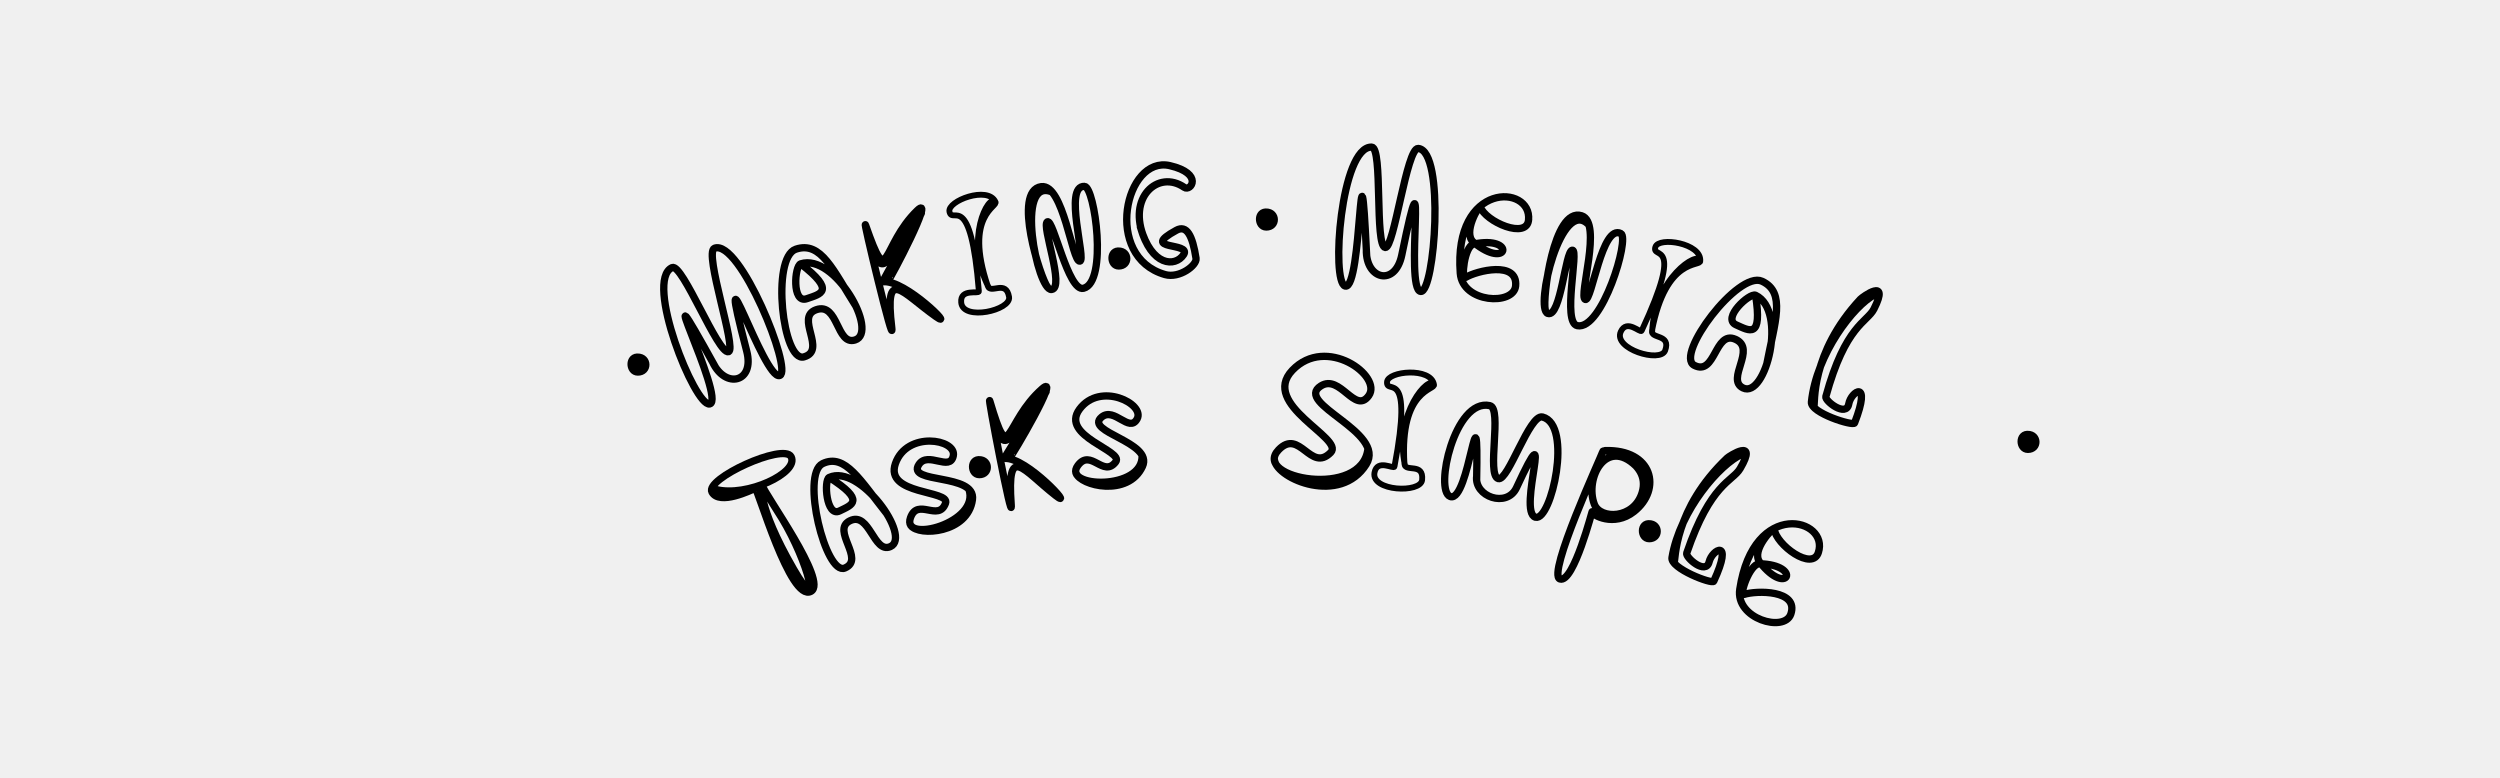
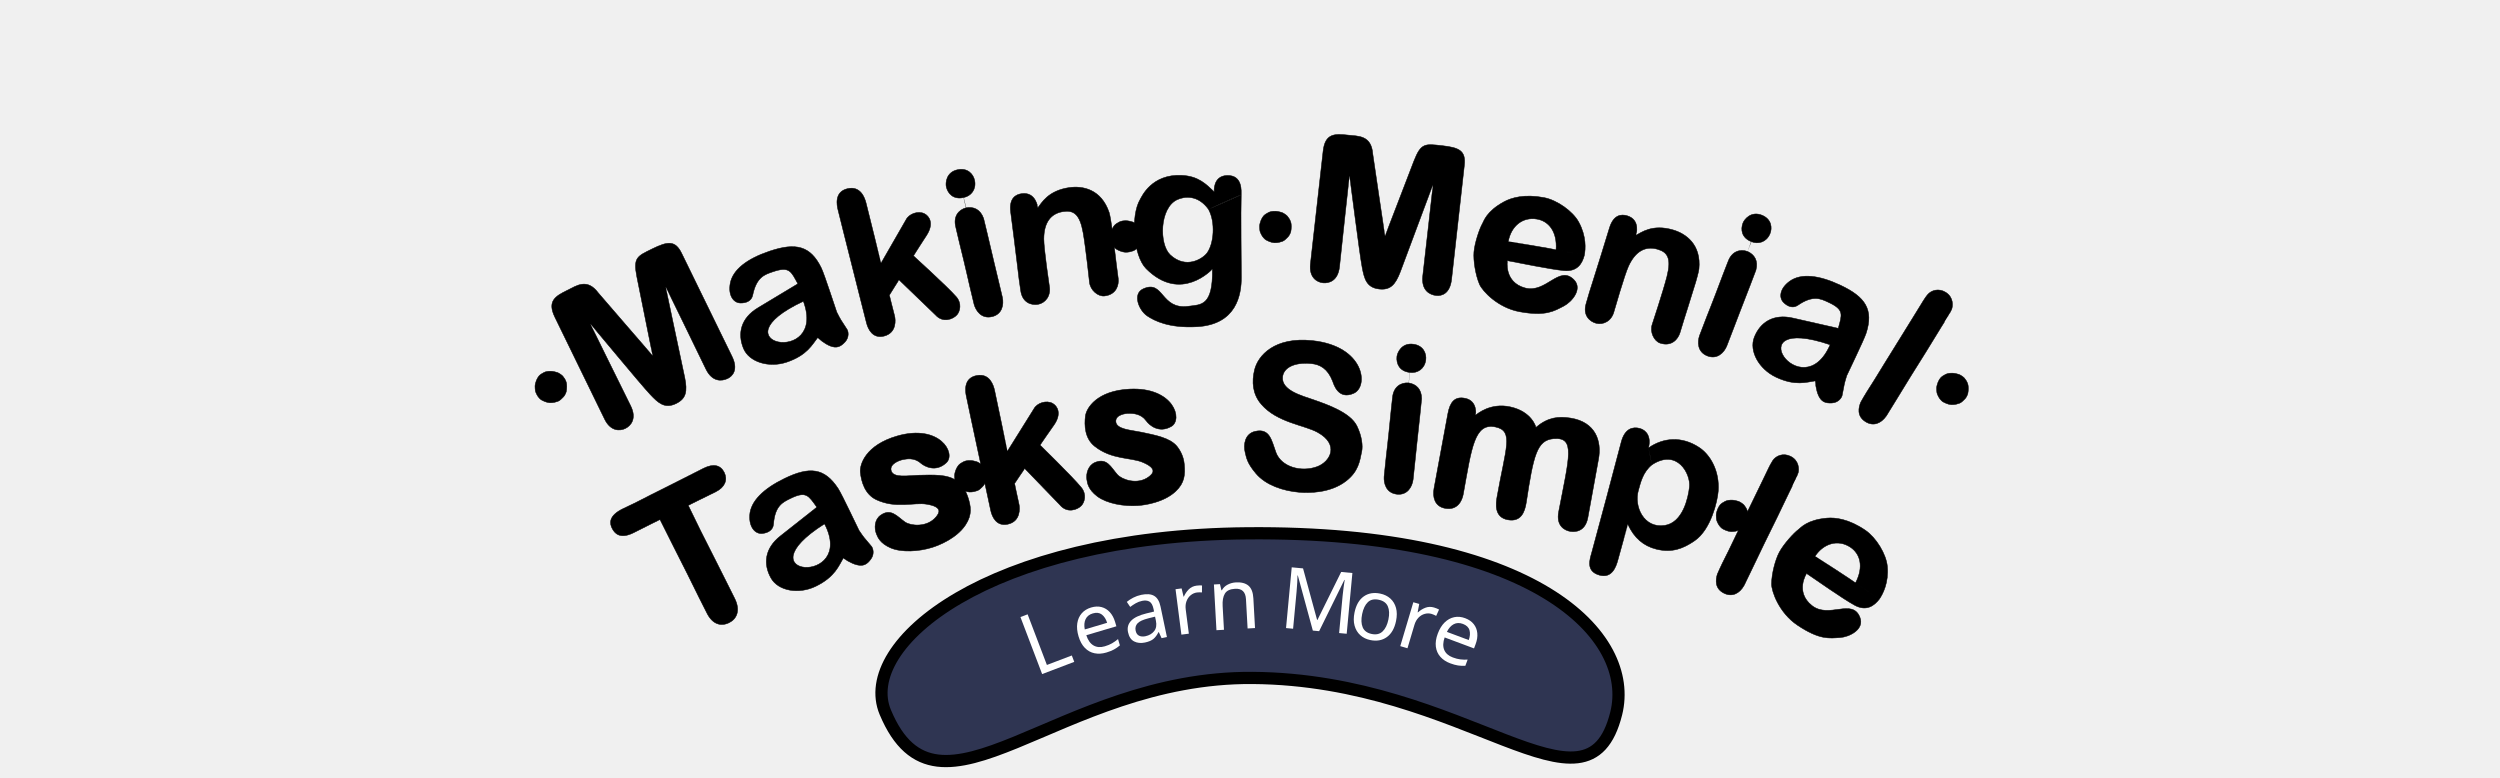
<svg xmlns="http://www.w3.org/2000/svg" width="100%" height="100%" viewBox="0 0 5120 1593" version="1.1" xml:space="preserve" style="fill-rule:evenodd;clip-rule:evenodd;stroke-linecap:round;stroke-linejoin:round;stroke-miterlimit:1.5;">
-   <g id="Automation">
-     <path id="Period" d="M1308.497,731.622C1286.917,728.359 1288.188,761.952 1306.219,761.937C1328.453,761.919 1327.73,731.506 1306.219,731.503C1289.254,731.5 1291.06,757.794 1307.336,757.62C1326.848,757.413 1327.198,735.648 1307.508,735.497C1292.79,735.384 1293.981,753.851 1307.422,753.608C1325.631,753.279 1323.67,739.466 1307.851,739.814C1294.889,740.1 1292.36,751.345 1311.517,747.463" style="fill:none;stroke:#000;stroke-width:15px;" />
-     <path id="M" d="M1465.301,752.079C1315.179,480.895 1489.065,820.155 1453.348,827.317C1423.43,833.317 1318.564,573.773 1376.588,547.977C1397.631,538.622 1470.799,726.728 1492.057,720.262C1509.558,714.939 1441.016,517.023 1463.226,508.429C1515.069,488.369 1624.083,759.225 1596.924,769.043C1564.785,780.662 1459.211,449.392 1529.332,719.399C1545.982,783.511 1485.356,797.155 1459.528,741.679" style="fill:none;stroke:#000;stroke-width:15px;" />
-     <path id="A" d="M1752.94,627.133C1706.436,553.799 1681.738,492.999 1629.83,510.355C1579.036,527.338 1602.907,743.352 1646.54,730.879C1694.041,717.301 1627.459,649.764 1671.527,634.337C1717.232,618.337 1712.609,708.251 1751.152,696.285C1800.586,680.939 1709.797,517.866 1639.912,540.331C1627.253,544.4 1621.391,622.528 1652.258,611.78C1680.94,601.794 1712.201,596.553 1639.912,540.331" style="fill:none;stroke:#000;stroke-width:15px;" />
-     <path id="K" d="M1820.598,571.987C1821.432,574.862 1916.862,394.175 1878.846,430.804C1803.608,503.295 1821.137,599.543 1772.847,461.619C1764.42,437.548 1832.076,719.295 1826.341,671.263C1811.122,543.819 1846.825,598.921 1916.666,648.275C1959.341,678.432 1853.389,571.21 1808.223,577.125C1804.419,577.623 1894.267,428.333 1886.603,436.213C1816.742,508.038 1820.26,578.381 1784.328,516.3" style="fill:none;stroke:#000;stroke-width:15px;" />
-     <path id="I" d="M2038.552,413.188C2023.109,380.069 1939.778,411.371 1944.495,433.533C1950.486,461.676 1987.767,384.541 2004.741,596.742C2005.223,602.767 1965.997,589.886 1968.531,619.435C1971.855,658.206 2071.194,635.573 2066.595,608.196C2060.488,571.843 2028.85,603.07 2023.019,585.851C1973.392,439.311 2046.262,423.028 2038.552,413.188C2024.463,395.204 1973.861,491.334 2025.26,589.479" style="fill:none;stroke:#000;stroke-width:12px;" />
-     <path id="N" d="M2154.551,393.153C2077.417,361.068 2124.46,596.12 2153.577,592.914C2181.68,589.82 2132.308,461.232 2145.05,454.212C2157.298,447.464 2187.482,597.816 2218.866,590.46C2269.121,578.681 2242.117,382.774 2221.151,381.719C2177.134,379.503 2225.5,533.603 2211.404,534.893C2195.667,536.334 2178.188,376.448 2132.675,382.236C2072.648,389.868 2131.452,571.326 2145.156,587.447" style="fill:none;stroke:#000;stroke-width:15px;" />
-     <path id="Period1" d="M2293.42,514.382C2271.84,511.119 2273.11,544.712 2291.141,544.697C2313.375,544.679 2312.653,514.266 2291.141,514.263C2274.176,514.26 2275.982,540.554 2292.258,540.38C2311.77,540.173 2312.12,518.408 2292.43,518.257C2277.712,518.144 2278.903,536.611 2292.344,536.368C2310.553,536.039 2308.592,522.226 2292.773,522.574C2279.811,522.86 2277.282,534.105 2296.439,530.223" style="fill:none;stroke:#000;stroke-width:15px;" />
-     <path id="G" d="M2344.045,489.095C2307.243,404.778 2371.919,346.771 2425.4,383.722C2438.83,393.001 2465.402,355.403 2395.818,339.225C2304.684,318.037 2258.335,525.952 2386.037,562.334C2415.558,570.744 2451.651,543.17 2449.492,529.173C2442.142,481.533 2430.195,460.157 2409.12,471.642C2331.37,514.015 2441.495,495.065 2423.939,521.659C2407.09,547.182 2358.322,546.327 2335.453,464.618" style="fill:none;stroke:#000;stroke-width:15px;" />
-     <path id="Period2" d="M2595.591,434.579C2574.011,431.316 2575.282,464.909 2593.313,464.894C2615.547,464.876 2614.824,434.463 2593.313,434.46C2576.348,434.457 2578.154,460.751 2594.43,460.577C2613.942,460.37 2614.292,438.605 2594.602,438.454C2579.884,438.341 2581.075,456.808 2594.516,456.565C2612.725,456.236 2610.764,442.423 2594.945,442.771C2581.983,443.057 2579.454,454.302 2598.611,450.42" style="fill:none;stroke:#000;stroke-width:15px;" />
-     <path id="M1" d="M2798.909,523.616C2783.799,214.021 2790.208,595.194 2754.995,585.867C2725.498,578.055 2745.869,298.869 2809.322,301.312C2832.333,302.198 2815.026,503.29 2836.956,506.864C2855.011,509.806 2880.797,301.951 2904.52,304.035C2959.896,308.9 2938.258,600.068 2909.553,596.899C2875.584,593.15 2926.958,249.281 2870.79,522.531C2857.453,587.414 2797.025,572.916 2798.316,511.736" style="fill:none;stroke:#000;stroke-width:15px;" />
-     <path id="E" d="M3130.606,448.881C3128.862,492.032 3041.453,454.069 3031.358,423.028C3030.114,419.203 2994.11,476.948 3018.155,496.529C3089.588,554.701 3105.489,481.702 3018.221,499.827C2998.652,503.891 2991.844,574.04 3001.236,568.343C3024.381,554.303 3108.961,533.458 3103.996,585.632C3100.148,626.07 2995.405,620.918 2990.673,559.768C2976.088,371.285 3137.607,377.287 3130.475,450.507" style="fill:none;stroke:#000;stroke-width:15px;" />
-     <path id="N1" d="M3254.272,460.852C3197.582,399.489 3142.178,632.711 3169.974,641.957C3196.802,650.88 3205.633,513.423 3220.143,512.365C3234.09,511.347 3198.735,660.569 3230.323,666.99C3280.906,677.271 3338.172,487.985 3319.563,478.271C3280.492,457.878 3260.093,618.096 3246.746,613.383C3231.844,608.121 3282.725,455.543 3238.953,441.797C3181.223,423.667 3158.884,613.103 3164.605,633.473" style="fill:none;stroke:#000;stroke-width:15px;" />
-     <path id="I1" d="M3482.095,534.484C3485.015,498.058 3397.094,484.14 3390.256,505.741C3381.572,533.173 3452.073,484.498 3362.073,677.417C3359.518,682.894 3331.765,652.327 3319.379,679.275C3303.129,714.632 3400.693,743.993 3410.209,717.915C3422.845,683.285 3379.915,694.822 3383.344,676.969C3412.533,525.032 3483.942,546.847 3482.095,534.484C3478.721,511.888 3387.257,570.504 3383.503,681.231" style="fill:none;stroke:#000;stroke-width:12px;" />
-     <path id="A1" d="M3618.39,745.353C3634.68,660.059 3658.288,598.828 3608.566,575.953C3559.909,553.568 3429.461,727.394 3469.809,748.165C3513.735,770.778 3511.418,675.967 3554.105,694.882C3598.378,714.5 3533.466,776.889 3569.755,794.546C3616.299,817.192 3661.724,636.162 3595.398,604.708C3583.384,599.01 3525.635,651.957 3555.496,665.249C3583.242,677.599 3609.62,695.175 3595.398,604.708" style="fill:none;stroke:#000;stroke-width:15px;" />
-     <path id="L" d="M3839.541,603.447C3796.158,625.869 3719.927,724.733 3709.803,823.336C3707.511,845.661 3795.468,873.131 3798.143,866.256C3833.964,774.166 3790.874,801.267 3786.257,827.248C3781.236,855.505 3736.876,821.178 3739.32,812.246C3779.36,665.928 3824.007,660.001 3837.82,632.827C3871.931,565.722 3813.873,608.706 3810.249,612.592C3706.904,723.423 3717.401,828.529 3714.827,834.193" style="fill:none;stroke:#000;stroke-width:15px;" />
-     <path id="Period3" d="M4155.347,889.936C4133.767,886.672 4135.038,920.265 4153.068,920.251C4175.303,920.233 4174.58,889.82 4153.068,889.816C4136.104,889.813 4137.91,916.107 4154.185,915.934C4173.697,915.726 4174.048,893.961 4154.357,893.81C4139.64,893.697 4140.83,912.164 4154.271,911.922C4172.481,911.593 4170.52,897.779 4154.701,898.128C4141.739,898.413 4139.209,909.658 4158.366,905.776" style="fill:none;stroke:#000;stroke-width:15px;" />
-     <path id="T" d="M1465.55,1002.367C1529.267,1019.089 1637.157,967.896 1620.166,935.352C1605.219,906.722 1443.057,980.476 1458.159,1007.843C1473.49,1035.627 1538.798,1003.618 1546.652,1000.108C1551.404,997.985 1618.428,1234.105 1660.748,1211.126C1696.966,1191.46 1565.392,1012.625 1560.214,992.629C1559.709,990.677 1548.418,1032.356 1625.301,1165.69C1684.985,1269.199 1655.595,1151.173 1601.734,1061.965" style="fill:none;stroke:#000;stroke-width:15px;" />
-     <path id="A2" d="M1815.899,1051.684C1762.397,984.518 1731.027,927.493 1684.72,949.466C1639.407,970.968 1690.989,1179.743 1730.199,1163.339C1772.886,1145.482 1701.347,1085.92 1740.566,1066.588C1781.241,1046.538 1789.066,1134.845 1823.574,1119.429C1867.833,1099.658 1760.688,949.081 1698.223,977.784C1686.908,982.983 1691.976,1059.893 1719.456,1046.408C1744.988,1033.879 1773.581,1025.738 1698.223,977.784" style="fill:none;stroke:#000;stroke-width:15px;" />
-     <path id="S" d="M1984.156,1001.663C2008.576,1070.667 1845.387,1114.441 1864.678,1060.245C1879.51,1018.576 1922.132,1069.736 1936.486,1030.51C1946.46,1003.254 1811.046,1014.306 1833.824,949.289C1857.354,882.125 1959.111,899.152 1952.404,933.347C1945.856,966.731 1900.347,923.153 1881.876,951.328C1855.49,991.573 1998.997,968.388 1991.57,1023.299C1982.235,1092.319 1881.599,1098.891 1865.556,1076.257" style="fill:none;stroke:#000;stroke-width:15px;" />
-     <path id="Period4" d="M2007.844,941.72C1986.264,938.457 1987.535,972.05 2005.566,972.035C2027.8,972.017 2027.077,941.604 2005.566,941.601C1988.601,941.598 1990.407,967.891 2006.683,967.718C2026.195,967.511 2026.545,945.746 2006.855,945.595C1992.137,945.482 1993.328,963.949 2006.769,963.706C2024.978,963.377 2023.017,949.564 2007.198,949.912C1994.236,950.198 1991.707,961.443 2010.864,957.56" style="fill:none;stroke:#000;stroke-width:15px;" />
-     <path id="K1" d="M2069.868,934.331C2070.566,937.242 2174.353,761.223 2134.663,796.031C2056.113,864.919 2069.115,961.882 2027.338,821.848C2020.047,797.409 2074.434,1082.015 2070.954,1033.767C2061.721,905.75 2094.804,962.464 2162.257,1015.035C2203.473,1047.157 2102.658,935.09 2057.265,938.884C2053.442,939.203 2150.183,794.285 2142.159,801.797C2069.01,870.272 2069.23,940.702 2036.245,877.007" style="fill:none;stroke:#000;stroke-width:15px;" />
-     <path id="S1" d="M2339.034,932.478C2341.988,1005.616 2173.149,999.247 2207.584,953.165C2234.06,917.733 2259.674,979.199 2284.971,945.961C2302.549,922.866 2169.911,893.436 2210.873,838.045C2253.188,780.825 2345.378,827.143 2328.873,857.832C2312.758,887.794 2282.148,832.72 2256.18,854.183C2219.086,884.842 2363.039,905.07 2339.728,955.339C2310.427,1018.524 2212.338,995.084 2203.695,968.722" style="fill:none;stroke:#000;stroke-width:15px;" />
-     <path id="S2" d="M2801.658,918.48C2790.65,1023 2562.335,979.701 2618.634,921.209C2661.921,876.236 2684.128,968.766 2725.362,926.672C2754.012,897.423 2579.668,828.7 2646.757,758.306C2716.061,685.587 2831.926,770.1 2803.173,810.357C2775.102,849.66 2744.785,765.198 2705.059,790.427C2648.313,826.465 2839.936,884.407 2797.905,951.103C2745.074,1034.938 2616.488,981.735 2610.149,942.525" style="fill:none;stroke:#000;stroke-width:15px;" />
-     <path id="I2" d="M2936.729,787.464C2930.538,751.449 2841.908,759.735 2840.632,782.357C2839.011,811.085 2895.264,746.469 2855.837,955.665C2854.717,961.605 2820.259,938.862 2814.933,968.037C2807.944,1006.318 2909.739,1010.605 2912.501,982.983C2916.169,946.303 2877.433,968.111 2876.335,949.965C2866.992,795.531 2941.579,798.985 2936.729,787.464C2927.864,766.408 2853.763,845.846 2877.543,954.054" style="fill:none;stroke:#000;stroke-width:12px;" />
-     <path id="M2" d="M3024.137,983.353C3028.175,764.159 3009.359,1031.29 2970.022,1016.878C2937.071,1004.805 2979.307,814.779 3051.175,830.738C3077.238,836.526 3043.824,972.806 3068.476,980.224C3088.771,986.331 3132.273,847.242 3159.062,854.025C3221.594,869.857 3177.098,1067.95 3144.729,1059.293C3106.422,1049.047 3188.283,820.9 3105.813,998.746C3086.231,1040.975 3018.623,1017.293 3024.276,974.939" style="fill:none;stroke:#000;stroke-width:15px;" />
-     <path id="P" d="M3350.111,954.133C3289.283,895.457 3245.066,979.401 3265.194,1032.631C3277.197,1064.375 3346.343,1063.441 3362.973,1009.058C3383.388,942.3 3284.744,917.311 3282.584,924.583C3279.589,934.668 3167.496,1176.84 3194.849,1185.788C3223.066,1195.018 3261.797,1041.501 3260.702,1048.229C3259.704,1054.357 3305.176,1080.28 3346.454,1047.651C3404.305,1001.922 3384.675,919.858 3287.373,922.824" style="fill:none;stroke:#000;stroke-width:15px;" />
-     <path id="Period5" d="M3379.774,1072.884C3358.194,1069.621 3359.465,1103.214 3377.495,1103.199C3399.73,1103.181 3399.007,1072.768 3377.495,1072.765C3360.531,1072.762 3362.337,1099.055 3378.612,1098.882C3398.124,1098.675 3398.475,1076.91 3378.784,1076.759C3364.067,1076.646 3365.258,1095.113 3378.698,1094.87C3396.908,1094.541 3394.947,1080.728 3379.128,1081.076C3366.166,1081.362 3363.637,1092.607 3382.794,1088.724" style="fill:none;stroke:#000;stroke-width:15px;" />
-     <path id="L1" d="M3567.266,930.56C3522.585,950.267 3440.408,1044.247 3424.23,1142.039C3420.567,1164.181 3506.665,1197.017 3509.758,1190.32C3551.184,1100.611 3506.507,1125.006 3500.298,1150.653C3493.545,1178.548 3451.384,1141.553 3454.374,1132.788C3503.351,989.215 3548.278,986.049 3563.739,959.778C3601.919,894.902 3541.323,934.227 3537.467,937.883C3427.491,1042.138 3431.493,1147.69 3428.575,1153.185" style="fill:none;stroke:#000;stroke-width:15px;" />
-     <path id="E1" d="M3724.382,1130.272C3712.961,1171.921 3636.352,1115.241 3633.511,1082.722C3633.161,1078.716 3585.072,1126.865 3604.087,1151.359C3660.577,1224.13 3692.516,1156.59 3603.409,1154.587C3583.427,1154.138 3560.989,1220.95 3571.423,1217.515C3597.137,1209.051 3684.238,1207.798 3667.645,1257.512C3654.785,1296.043 3553.896,1267.424 3563.064,1206.78C3591.32,1019.858 3747.334,1062.096 3723.888,1131.827" style="fill:none;stroke:#000;stroke-width:15px;" />
+   <g id="Learn-More">
+     <path d="M2554.226,1092.185C3145.918,1086.976 3349.605,1302.898 3309.966,1461.281C3250.424,1699.189 3005.825,1391.756 2565.214,1388.41C2163.972,1385.363 1922.756,1720.206 1813.138,1458.839C1754.745,1319.612 2023.176,1096.859 2554.226,1092.185Z" style="fill:#2f3552;stroke:#000;stroke-width:25px;" />
+     <g transform="matrix(1,0,0,1,0.303095,30.52259)">
+       <g transform="matrix(0.934639,-0.355599,0.355599,0.934639,-343.7612,841.8401)">
+         <text x="2118.136px" y="1356.037px" style="font-family:'ArialRoundedMTBold', 'Arial Rounded MT Bold', sans-serif;font-size:175px;fill:#fff;">L</text>
+       </g>
+       <g transform="matrix(0.95871,-0.284386,0.284386,0.95871,-283.9716,683.6848)">
+         <text x="2212.455px" y="1319.77px" style="font-family:'ArialRoundedMTBold', 'Arial Rounded MT Bold', sans-serif;font-size:175px;fill:#fff;">e</text>
+       </g>
+       <g transform="matrix(0.97866,-0.205488,0.205488,0.97866,-216.1244,501.694)">
+         <text x="2307.357px" y="1291.384px" style="font-family:'ArialRoundedMTBold', 'Arial Rounded MT Bold', sans-serif;font-size:175px;fill:#fff;">a</text>
+       </g>
+       <g transform="matrix(0.991786,-0.127908,0.127908,0.991786,-142.8358,317.9865)">
+         <text x="2404.43px" y="1271.115px" style="font-family:'ArialRoundedMTBold', 'Arial Rounded MT Bold', sans-serif;font-size:175px;fill:#fff;">r</text>
+       </g>
+       <g transform="matrix(0.998465,-0.05539,0.05539,0.998465,-66.04314,139.0902)">
+         <text x="2476.144px" y="1260.953px" style="font-family:'ArialRoundedMTBold', 'Arial Rounded MT Bold', sans-serif;font-size:175px;fill:#fff;">n</text>
+       </g>
+       <g transform="matrix(0.995637,0.093314,-0.093314,0.995637,128.4511,-238.6938)">
+         <text x="2616.598px" y="1254.191px" style="font-family:'ArialRoundedMTBold', 'Arial Rounded MT Bold', sans-serif;font-size:175px;fill:#fff;">M</text>
+       </g>
+       <g transform="matrix(0.979075,0.203498,-0.203498,0.979075,315.6535,-534.0636)">
+         <text x="2754.785px" y="1267.877px" style="font-family:'ArialRoundedMTBold', 'Arial Rounded MT Bold', sans-serif;font-size:175px;fill:#fff;">o</text>
+       </g>
+       <g transform="matrix(0.958453,0.285251,-0.285251,0.958453,486.0893,-760.3395)">
+         <text x="2853.179px" y="1288.504px" style="font-family:'ArialRoundedMTBold', 'Arial Rounded MT Bold', sans-serif;font-size:175px;fill:#fff;">r</text>
+       </g>
+       <g transform="matrix(0.936737,0.350035,-0.350035,0.936737,642.2096,-939.0662)">
+         <text x="2919.023px" y="1307.134px" style="font-family:'ArialRoundedMTBold', 'Arial Rounded MT Bold', sans-serif;font-size:175px;fill:#fff;">e</text>
+       </g>
+     </g>
+   </g>
+   <g id="Copy-Font">
+     <g id="Automation">
+       <path id="Period" d="M1103.575,770.323C1101.745,772.47 1099.845,776.085 1098.548,779.088C1097.155,782.313 1095.71,788.003 1095.71,790.914C1095.71,793.87 1096.035,798.982 1096.44,800.806C1096.767,802.275 1098.249,805.928 1099.547,808.252C1101.464,811.685 1102.425,813.037 1103.575,814.192C1105.478,816.106 1106.324,817.597 1108.348,818.733C1111.909,820.73 1118.882,824.387 1125.806,824.813C1133.044,825.259 1139.13,823.111 1142.468,821.976C1146.335,820.661 1150.497,816.292 1152.578,814.192C1154.266,812.489 1155.313,811.466 1156.702,808.984C1158.008,806.649 1159.262,803.872 1159.632,802.291C1160.361,799.17 1160.686,795.074 1160.686,791.491C1160.686,788.477 1160.474,784.977 1159.27,781.646C1157.743,777.417 1155.673,774.026 1152.578,770.323C1151.039,768.482 1144.91,764.107 1141.528,762.899C1138.433,761.794 1131.817,760.295 1128.145,760.269C1122.678,760.232 1118.159,760.795 1114.123,762.812C1110.219,764.763 1106.207,767.235 1103.575,770.323Z" style="stroke:#000;stroke-width:1px;" />
+       <path id="M" d="M1161.947,594.467C1137.637,606.379 1120.117,616.375 1136.402,649.609C1149.364,676.06 1237.658,857.214 1238.395,858.717C1250.428,883.273 1269.285,883.116 1280.615,877.564C1291.945,872.012 1304.511,857.559 1291.768,831.554C1277.275,801.979 1208.579,663.758 1209.237,663.436C1209.895,663.113 1312.095,787.277 1331.762,808.011C1347.541,824.646 1361.084,838.014 1384.691,826.446C1405.146,816.422 1408.186,801.714 1402.374,773.3C1396.231,743.269 1362.803,588.157 1363.47,587.83C1364.138,587.503 1435.261,734.63 1445.75,756.034C1458.824,782.715 1478.353,781.025 1490.579,775.034C1500.451,770.196 1512.417,757.006 1499.199,730.031C1488.078,707.336 1409.055,545.345 1395.988,518.68C1382.922,492.014 1367.699,494.018 1336.133,509.486C1304.567,524.954 1296.539,527.512 1304.261,567.041C1308.99,591.256 1336.99,728.079 1336.586,728.277C1336.182,728.475 1225.61,600.26 1225.341,599.899C1202.35,568.989 1180.782,585.238 1161.947,594.467Z" style="stroke:#000;stroke-width:1px;" />
+       <path id="a" d="M1516.214,620.579C1527.683,620.949 1539.048,616.644 1541.548,604.524C1549.251,567.173 1566.377,562.313 1581.909,556.916C1617.117,544.683 1620.014,555.809 1634.012,581.207C1634.294,581.719 1645.168,616.58 1645.32,616.993C1694.86,751.97 1459.241,704.068 1645.32,616.993C1645.382,616.964 1634.04,581.198 1634.012,581.207C1633.957,581.224 1569.883,619.911 1552.536,630.274C1517.103,651.442 1510.135,683.036 1522.519,713.364C1534.106,741.742 1575.063,753.875 1611.255,741.671C1653.065,727.571 1663.61,705.301 1674.378,691.716C1674.527,691.528 1688.441,704.101 1700.486,708.648C1712.725,713.268 1720.77,711.059 1730.651,700.361C1739.828,690.426 1737.197,678.404 1734.895,674.835C1720.136,651.946 1722.523,656.535 1713.686,639.235C1712.802,637.504 1688.604,562.271 1682.111,548.911C1659.845,503.091 1629.669,496.362 1575.982,514.431C1530.105,529.872 1500.662,552.198 1495.462,580.445C1490.996,604.708 1501.959,620.117 1516.214,620.579Z" style="stroke:#000;stroke-width:1px;" />
+       <path id="k" d="M1716.172,429.583C1721.754,451.582 1720.585,447.819 1727.614,475.518C1734.858,504.069 1754.646,582.899 1760.649,606.56C1766.745,630.582 1766.841,630.963 1774.616,661.603C1777.719,673.832 1787.175,694.256 1810.525,688.331C1837.225,681.556 1833.9,653.886 1832.231,647.305C1826.947,626.48 1821.283,604.732 1821.535,604.307C1821.788,603.882 1840.862,572.959 1841.287,573.212C1841.712,573.465 1914.906,643.914 1915.835,644.964C1930.995,662.089 1952.136,653.831 1959.983,644.635C1966.028,637.549 1970.323,621.465 1958.437,607.847C1939.265,585.882 1871.13,524.752 1870.942,524.012C1870.754,523.271 1896.36,483.949 1897.877,481.578C1913.241,457.564 1903.21,442.632 1893.259,437.605C1880.31,431.064 1861.424,437.925 1855.366,450.339C1854.879,451.336 1804.676,538.588 1804.376,538.664C1804.076,538.74 1780.379,442.091 1773.6,415.374C1771.024,405.222 1762.451,380.39 1736.069,386.296C1707.922,392.597 1714.014,421.079 1716.172,429.583Z" style="stroke:#000;stroke-width:1px;" />
+       <path id="i" d="M1973.669,404.549C1973.674,404.548 1978.667,425.53 1978.651,425.534C1962.81,429.64 1951.81,443.813 1957.434,465.093C1957.534,465.471 1956.52,461.779 1963.821,492.535C1966.735,504.811 1971.732,525.58 1973.737,533.263C1975.802,541.177 1984.12,577.896 1985.555,584.158C1985.713,584.849 1994.738,622.731 1994.967,623.528C1998.364,635.404 2009.21,653.648 2031.59,648.548C2052.673,643.743 2056.079,623.598 2052.943,609.12C2052.7,607.997 2044.883,574.906 2044.726,574.539C2044.651,574.364 2035.707,537.099 2035.636,536.561C2035.54,535.832 2022.272,479.582 2022.097,479.057C2021.764,478.052 2014.506,447.532 2014.459,447.399C2007.763,428.388 1993.641,422.809 1978.651,425.534C1978.642,425.536 1973.583,404.567 1973.669,404.549C1988.899,401.412 1999.754,387.839 1996.13,369.781C1993.589,357.122 1982.128,343.354 1961.634,347.468C1937.484,352.317 1936.144,375.085 1937.971,382.756C1941.298,396.723 1952.75,409.3 1973.669,404.549Z" style="stroke:#000;stroke-width:1px;" />
+       <path id="n" d="M2092.35,396.595C2080.479,398.278 2066.223,405.669 2069.794,434.022C2073.476,463.247 2081.208,521.536 2083.853,545.802C2086.538,570.443 2087.128,572.377 2090.385,595.438C2093.912,620.419 2112.832,625.534 2125.696,623.36C2140.033,620.937 2153.04,606.718 2148.989,585.387C2148.939,585.126 2137.648,508.974 2137.772,489.246C2137.983,455.552 2152.043,437.206 2177.226,433.37C2198.73,430.094 2211.377,438.352 2218.196,476.44C2223.597,506.613 2231.106,577.071 2231.122,577.263C2232.561,594.396 2248.971,607.644 2262.015,606.169C2286.555,603.395 2291.819,583.568 2290.117,570.06C2290.087,569.821 2286.669,544.972 2286.21,540.191C2285.24,530.079 2286.53,544.676 2283.202,515.168C2281.972,504.266 2276.598,462.354 2276.517,461.875C2276.428,461.355 2273.53,441.049 2271.59,435.297C2255.424,387.367 2217.343,380.234 2190.055,384.114C2145.863,390.395 2132.688,416.638 2125.591,425.395C2125.413,425.615 2121.965,392.395 2092.35,396.595Z" style="stroke:#000;stroke-width:1px;" />
+       <path id="Period1" d="M2281.924,462.075C2280.094,464.223 2278.194,467.838 2276.897,470.84C2275.504,474.065 2274.059,479.755 2274.059,482.666C2274.059,485.622 2274.383,490.734 2274.789,492.558C2275.115,494.027 2276.598,497.68 2277.896,500.005C2279.813,503.437 2280.774,504.789 2281.924,505.944C2283.827,507.858 2284.673,509.35 2286.696,510.485C2290.258,512.483 2297.23,516.139 2304.155,516.565C2311.392,517.011 2317.479,514.863 2320.817,513.728C2324.683,512.413 2328.845,508.044 2330.927,505.944C2332.615,504.241 2333.662,503.219 2335.05,500.737C2336.357,498.401 2337.611,495.624 2337.98,494.043C2338.71,490.922 2339.034,486.826 2339.034,483.243C2339.034,480.229 2338.822,476.729 2337.619,473.398C2336.091,469.169 2334.022,465.778 2330.927,462.075C2329.388,460.234 2323.259,455.86 2319.877,454.652C2316.782,453.546 2310.166,452.047 2306.494,452.022C2301.027,451.984 2296.507,452.547 2292.472,454.564C2288.567,456.516 2284.555,458.987 2281.924,462.075Z" style="stroke:#000;stroke-width:1px;" />
+       <path id="g" d="M2335.004,408.432C2314.966,442.328 2320.943,523.748 2347.319,550.205C2418.75,621.855 2482.998,550.746 2483.003,551.004C2484.397,627.616 2459.373,623.703 2434.069,627.187C2376.409,635.128 2383.902,571.961 2341.138,591.651C2318.845,601.916 2332.29,635.519 2349.632,647.11C2363.745,656.544 2393.557,672.409 2451.331,669.152C2532.682,664.567 2542.521,603.305 2542.263,567.363C2542.181,555.905 2540.892,427.489 2541.989,398.908C2542.026,397.96 2474.947,428.512 2475.02,428.645C2489.519,455.025 2486.225,498.997 2472.006,518.128C2463.365,529.755 2429.18,552.175 2396.69,521.971C2373.539,500.448 2374.527,425.414 2411.147,408.785C2426.284,401.911 2453.645,398.965 2475.02,428.645C2475.205,428.901 2541.997,399.223 2541.989,398.908C2541.837,392.797 2545.572,358.278 2512.939,359.37C2483.585,360.352 2486.639,392.825 2486.536,392.727C2469.543,376.629 2454.13,360.805 2420.304,359.136C2358.429,356.083 2338.423,402.649 2335.004,408.432Z" style="stroke:#000;stroke-width:1px;" />
+       <path id="Period2" d="M2587.46,442.647C2585.63,444.794 2583.731,448.409 2582.433,451.412C2581.04,454.637 2579.596,460.327 2579.596,463.238C2579.596,466.194 2579.92,471.306 2580.325,473.13C2580.652,474.599 2582.135,478.252 2583.433,480.576C2585.349,484.009 2586.311,485.36 2587.46,486.516C2589.364,488.43 2590.21,489.921 2592.233,491.056C2595.795,493.054 2602.767,496.71 2609.692,497.137C2616.929,497.583 2623.016,495.434 2626.354,494.299C2630.22,492.985 2634.382,488.615 2636.463,486.516C2638.152,484.813 2639.198,483.79 2640.587,481.308C2641.893,478.972 2643.147,476.196 2643.517,474.615C2644.247,471.493 2644.571,467.397 2644.571,463.815C2644.571,460.801 2644.359,457.3 2643.156,453.97C2641.628,449.741 2639.558,446.35 2636.463,442.647C2634.924,440.805 2628.796,436.431 2625.414,435.223C2622.319,434.118 2615.702,432.619 2612.03,432.593C2606.563,432.555 2602.044,433.119 2598.009,435.136C2594.104,437.087 2590.092,439.558 2587.46,442.647Z" style="stroke:#000;stroke-width:1px;" />
+       <path id="M1" d="M2760.838,276.673C2733.93,273.697 2713.782,272.742 2709.713,309.528C2706.475,338.804 2683.897,539.062 2683.713,540.726C2680.707,567.906 2696.71,577.882 2709.251,579.269C2721.791,580.656 2740.147,575.192 2743.33,546.408C2746.951,513.672 2763.058,360.164 2763.786,360.245C2764.514,360.325 2784.226,519.928 2789.713,547.973C2794.116,570.476 2798.382,589.02 2824.512,591.91C2847.153,594.414 2857.604,583.628 2867.929,556.526C2878.843,527.881 2933.776,379.021 2934.515,379.102C2935.254,379.184 2916.422,541.512 2913.802,565.203C2910.535,594.736 2927.927,603.777 2941.459,605.274C2952.387,606.482 2969.559,601.763 2972.862,571.905C2975.64,546.785 2995.772,367.675 2999.036,338.16C3002.3,308.645 2988.376,302.177 2953.437,298.312C2918.498,294.448 2910.349,292.304 2895.677,329.812C2886.688,352.789 2836.976,483.3 2836.529,483.251C2836.082,483.202 2811.474,315.691 2811.441,315.242C2808.602,276.824 2781.685,278.978 2760.838,276.673Z" style="stroke:#000;stroke-width:1px;" />
+       <path id="e" d="M3035.983,458.007C3030.304,467.632 3020.228,496.847 3018.626,516.081C3017.182,533.412 3021.777,563.052 3029.993,582.187C3035.972,596.113 3067.586,630.308 3112.257,638.441C3166.319,648.284 3183.284,636.748 3202.498,626.865C3218.91,618.424 3242.242,591.649 3223.165,572.621C3192.817,542.351 3166.481,601.286 3123.32,589.729C3079.91,578.104 3086.975,533.815 3087.307,533.876C3109.709,538.002 3175.104,551.612 3203.082,554.217C3231.206,556.835 3240.619,538.573 3244.722,522.926C3244.821,522.546 3187.123,511.862 3186.832,511.484C3186.411,510.936 3088.973,494.57 3089.016,494.338C3094.742,463.25 3118.07,443.653 3147.683,448.694C3171.605,452.766 3189.418,474.029 3186.832,511.484C3186.825,511.578 3244.706,523.002 3244.722,522.926C3247.21,510.561 3249.298,483.813 3232.969,454.356C3221.006,432.778 3189.222,409.885 3162.155,404.683C3121.854,396.937 3095.062,405.167 3080.32,413.169C3043.845,432.969 3038.965,452.954 3035.983,458.007Z" style="stroke:#000;stroke-width:1px;" />
+       <path id="n1" d="M3332.228,441.802C3320.723,438.428 3304.686,439.265 3296.218,466.558C3287.489,494.691 3270.434,550.962 3262.811,574.152C3255.07,597.7 3254.808,599.704 3248.241,622.048C3241.126,646.253 3256.239,658.732 3268.851,662.07C3282.908,665.79 3300.629,658.22 3305.758,637.122C3305.82,636.864 3327.019,562.856 3335.287,544.944C3349.407,514.35 3369.794,503.457 3394.31,510.374C3415.245,516.281 3423.348,529.028 3413.811,566.528C3406.257,596.235 3383.968,663.496 3383.903,663.677C3378.131,679.872 3387.597,698.719 3400.084,702.768C3423.576,710.386 3436.565,694.509 3440.599,681.505C3440.671,681.275 3447.83,657.236 3449.389,652.693C3452.686,643.084 3447.827,656.909 3456.994,628.664C3460.381,618.229 3472.813,577.845 3472.937,577.374C3473.071,576.865 3478.826,557.177 3479.437,551.137C3484.531,500.811 3452.804,478.575 3426.353,470.826C3383.517,458.279 3360.672,476.728 3350.59,481.768C3350.337,481.894 3360.929,450.221 3332.228,441.802Z" style="stroke:#000;stroke-width:1px;" />
+       <path id="i1" d="M3586.701,494.856C3586.706,494.858 3578.969,514.99 3578.953,514.984C3563.564,509.42 3546.48,514.899 3539.096,535.633C3538.965,536.002 3540.214,532.383 3528.859,561.883C3524.327,573.658 3516.714,593.618 3514.027,601.089C3511.259,608.786 3497.373,643.782 3495.018,649.758C3494.758,650.418 3480.799,686.772 3480.537,687.559C3476.63,699.277 3475.269,720.458 3496.615,728.896C3516.725,736.845 3530.918,722.149 3536.512,708.431C3536.946,707.368 3549.195,675.648 3549.273,675.257C3549.31,675.07 3562.988,639.271 3563.233,638.787C3563.565,638.132 3584.403,584.224 3584.556,583.693C3584.848,582.675 3596.106,553.393 3596.142,553.258C3601.36,533.789 3592.861,521.206 3578.953,514.984C3578.945,514.981 3586.62,494.822 3586.701,494.856C3601.039,500.873 3617.665,495.808 3624.879,478.861C3629.935,466.982 3628.259,449.146 3609.026,440.961C3586.361,431.315 3572.39,449.342 3569.563,456.704C3564.416,470.107 3566.757,486.954 3586.701,494.856Z" style="stroke:#000;stroke-width:1px;" />
+       <path id="a1" d="M3652.533,619.252C3660.549,627.463 3671.728,632.228 3681.926,625.216C3713.35,603.607 3729.07,611.963 3744.012,618.827C3777.882,634.386 3772.266,644.418 3764.774,672.433C3764.623,672.998 3748.323,705.676 3748.147,706.079C3690.403,837.755 3553.613,640.02 3748.147,706.079C3748.212,706.101 3764.8,672.446 3764.774,672.433C3764.722,672.408 3691.709,655.939 3672.018,651.401C3631.799,642.13 3604.892,660.096 3592.821,690.55C3581.526,719.045 3602.667,756.163 3637.227,772.424C3677.152,791.209 3700.181,782.448 3717.357,780.106C3717.595,780.073 3718.925,798.779 3724.465,810.402C3730.093,822.21 3737.426,826.189 3751.963,825.315C3765.464,824.504 3771.892,814.009 3772.704,809.84C3777.909,783.108 3776.452,788.071 3782.059,769.472C3782.62,767.611 3817.269,696.582 3821.838,682.449C3837.509,633.975 3820.402,608.222 3769.16,584.075C3725.373,563.441 3688.672,559.154 3665.358,575.929C3645.333,590.339 3642.569,609.046 3652.533,619.252Z" style="stroke:#000;stroke-width:1px;" />
+       <path id="l" d="M3938.208,617.071C3937.498,618.119 3924.53,639.19 3924.164,639.931C3923.86,640.545 3890.791,693.703 3890.314,694.624C3889.989,695.249 3859.711,744.077 3859.428,744.423C3859.06,744.875 3839.81,776.29 3839.559,776.756C3839.271,777.292 3823.347,802.426 3823.087,802.8C3822.809,803.2 3811.652,821.736 3810.876,823.588C3806.416,834.244 3802.054,852.054 3820.63,863.702C3836.314,873.535 3852.043,867.564 3862.944,852.2C3864.962,849.355 3867.313,845.114 3867.818,844.317C3868.176,843.751 3878.27,827.435 3878.729,826.671C3879.062,826.118 3912.282,772.203 3912.889,770.985C3913.389,769.982 3945.37,719.235 3945.82,718.322C3946.246,717.46 3974.048,672.177 3974.448,671.653C3974.636,671.408 3989.864,646.929 3989.67,647.222C3989.452,647.549 3995.06,638.167 3996.869,633.742C3999.534,627.221 4001.51,608.958 3984.602,598.524C3970.653,589.916 3955.441,594.114 3947.413,603.785C3943.506,608.49 3938.768,616.243 3938.208,617.071Z" style="stroke:#000;stroke-width:1px;" />
+       <path id="Period3" d="M3974.011,774.253C3972.181,776.4 3970.281,780.015 3968.984,783.018C3967.591,786.243 3966.146,791.933 3966.146,794.844C3966.146,797.8 3966.47,802.911 3966.876,804.736C3967.202,806.205 3968.685,809.857 3969.983,812.182C3971.9,815.614 3972.861,816.966 3974.011,818.122C3975.914,820.035 3976.76,821.527 3978.784,822.662C3982.345,824.66 3989.317,828.316 3996.242,828.743C4003.479,829.189 4009.566,827.04 4012.904,825.905C4016.77,824.59 4020.932,820.221 4023.014,818.122C4024.702,816.419 4025.749,815.396 4027.137,812.914C4028.444,810.578 4029.698,807.802 4030.068,806.22C4030.797,803.099 4031.122,799.003 4031.122,795.421C4031.122,792.406 4030.909,788.906 4029.706,785.575C4028.178,781.347 4026.109,777.956 4023.014,774.253C4021.475,772.411 4015.346,768.037 4011.964,766.829C4008.869,765.723 4002.253,764.224 3998.581,764.199C3993.114,764.161 3988.595,764.725 3984.559,766.741C3980.654,768.693 3976.642,771.164 3974.011,774.253Z" style="stroke:#000;stroke-width:1px;" />
+       <path id="T" d="M1253.534,1081.875C1258.302,1091.394 1268.883,1105.432 1297.842,1090.925C1324.178,1077.732 1351.513,1063.676 1351.851,1064.349C1362.951,1086.508 1380.658,1121.798 1381.111,1122.701C1381.563,1123.604 1405.923,1171.772 1407.947,1175.812C1409.971,1179.853 1431.248,1222.918 1431.997,1224.415C1432.747,1225.911 1447.057,1254.214 1447.807,1255.711C1459.145,1278.344 1476.295,1283.762 1493.474,1275.156C1508.306,1267.726 1517.192,1250.764 1504.607,1225.641C1503.729,1223.888 1490.639,1197.67 1489.761,1195.917C1488.883,1194.164 1469.31,1155.251 1468.431,1153.498C1467.553,1151.744 1435.407,1088.155 1434.529,1086.402C1433.65,1084.648 1410.553,1037.213 1409.674,1035.459C1409.248,1034.607 1439.303,1020.495 1465.853,1007.195C1484.928,997.639 1490.681,982.406 1483.185,967.442C1475.688,952.477 1461.28,948.878 1440.784,959.146C1418.725,970.196 1381.244,989.582 1356.505,1001.736C1319.672,1019.832 1308.623,1026.672 1277.879,1040.876C1244.121,1056.473 1249.236,1073.295 1253.534,1081.875Z" style="stroke:#000;stroke-width:1px;" />
+       <path id="a2" d="M1561.022,1092.616C1572.446,1091.542 1583.179,1085.841 1584.134,1073.502C1587.077,1035.479 1603.456,1028.503 1618.186,1021.195C1651.574,1004.63 1655.849,1015.303 1672.93,1038.738C1673.275,1039.21 1688.448,1072.426 1688.65,1072.817C1754.778,1200.489 1515.005,1182.61 1688.65,1072.817C1688.708,1072.781 1672.957,1038.725 1672.93,1038.738C1672.878,1038.762 1614.18,1085.203 1598.274,1097.666C1565.786,1123.122 1562.849,1155.342 1578.949,1183.871C1594.015,1210.566 1636.173,1217.451 1670.542,1200.79C1710.246,1181.542 1717.905,1158.123 1726.878,1143.291C1727.002,1143.085 1742.387,1153.808 1754.91,1156.803C1767.632,1159.847 1775.335,1156.644 1783.792,1144.788C1791.646,1133.777 1787.523,1122.181 1784.791,1118.93C1767.27,1098.08 1770.215,1102.332 1759.271,1086.282C1758.176,1084.676 1724.706,1013.085 1716.585,1000.647C1688.73,957.993 1657.948,955.114 1606.961,979.793C1563.391,1000.883 1536.99,1026.736 1535.386,1055.412C1534.008,1080.045 1546.821,1093.952 1561.022,1092.616Z" style="stroke:#000;stroke-width:1px;" />
+       <path id="s" d="M1794.975,1023.539C1835.287,1042.191 1871.677,1028.389 1897.423,1032.554C1930.749,1037.944 1924.125,1050.071 1917.085,1058.605C1898.756,1080.826 1864.847,1077.128 1853.43,1069.06C1837.252,1057.629 1824.765,1040.24 1803.648,1055.101C1790.511,1064.346 1790.369,1082.027 1794.75,1093.174C1797.703,1100.687 1802.637,1112.675 1823.499,1121.895C1846.129,1131.897 1881.832,1129.618 1908.883,1121.184C1923.219,1116.714 1958.96,1102.616 1977.285,1075.198C1991.71,1053.616 1988.298,1036.531 1982.116,1017.547C1979.613,1009.862 1973.735,996.425 1959.279,984.973C1941.105,970.576 1909.227,972.71 1881.668,973.252C1860.219,973.675 1828.824,980.101 1824.992,963.32C1821.992,950.184 1841.315,942.893 1848.666,941.396C1855.674,939.968 1871.686,936.332 1885.401,948.318C1893.996,955.83 1917.022,967.631 1938.192,947.608C1958.654,928.254 1924.23,867.682 1837.101,893.011C1773.204,911.587 1760.274,950.935 1761.989,967.462C1763.933,986.208 1771.072,1012.478 1794.975,1023.539Z" style="stroke:#000;stroke-width:1px;" />
+       <path id="Period4" d="M1962.814,953.157C1960.984,955.304 1959.085,958.919 1957.787,961.922C1956.394,965.147 1954.95,970.837 1954.95,973.748C1954.95,976.704 1955.274,981.816 1955.679,983.64C1956.006,985.109 1957.489,988.762 1958.787,991.086C1960.703,994.519 1961.665,995.87 1962.814,997.026C1964.718,998.939 1965.564,1000.431 1967.587,1001.566C1971.148,1003.564 1978.121,1007.22 1985.045,1007.647C1992.283,1008.093 1998.37,1005.944 2001.708,1004.809C2005.574,1003.495 2009.736,999.125 2011.817,997.026C2013.506,995.323 2014.552,994.3 2015.941,991.818C2017.247,989.482 2018.501,986.706 2018.871,985.125C2019.601,982.003 2019.925,977.907 2019.925,974.325C2019.925,971.311 2019.713,967.81 2018.509,964.479C2016.982,960.251 2014.912,956.86 2011.817,953.157C2010.278,951.315 2004.15,946.941 2000.768,945.733C1997.673,944.627 1991.056,943.128 1987.384,943.103C1981.917,943.065 1977.398,943.629 1973.363,945.645C1969.458,947.597 1965.446,950.068 1962.814,953.157Z" style="stroke:#000;stroke-width:1px;" />
+       <path id="k1" d="M1979.017,811.591C1983.795,833.778 1982.764,829.975 1988.779,857.912C1994.979,886.708 2011.885,966.206 2017.023,990.069C2022.24,1014.298 2022.322,1014.682 2028.976,1045.584C2031.632,1057.919 2040.339,1078.673 2063.888,1073.602C2090.817,1067.804 2088.502,1040.031 2087.073,1033.394C2082.551,1012.39 2077.682,990.45 2077.95,990.035C2078.218,989.62 2098.405,959.411 2098.821,959.679C2099.236,959.948 2169.817,1033.015 2170.707,1034.097C2185.234,1051.763 2206.661,1044.28 2214.838,1035.376C2221.137,1028.515 2226.015,1012.598 2214.632,998.556C2196.272,975.907 2130.408,912.338 2130.247,911.591C2130.087,910.844 2157.106,872.481 2158.709,870.166C2174.937,846.727 2165.456,831.44 2155.695,826.054C2142.992,819.046 2123.869,825.215 2117.363,837.4C2116.84,838.379 2063.495,923.745 2063.192,923.81C2062.889,923.876 2042.726,826.428 2036.924,799.482C2034.72,789.243 2027.057,764.115 2000.477,769.056C1972.119,774.329 1977.17,803.013 1979.017,811.591Z" style="stroke:#000;stroke-width:1px;" />
+       <path id="s1" d="M2242.061,914.139C2276.977,941.595 2315.57,936.568 2339.659,946.565C2370.839,959.506 2361.594,969.775 2352.774,976.453C2329.81,993.841 2297.671,982.414 2288.425,971.927C2275.324,957.069 2267.19,937.268 2243.212,946.85C2228.295,952.812 2224.075,969.982 2225.763,981.84C2226.901,989.832 2228.934,1002.635 2247.103,1016.423C2266.812,1031.38 2302.077,1037.407 2330.344,1035.447C2345.325,1034.408 2383.355,1028.944 2407.516,1006.498C2426.534,988.829 2427.16,971.419 2425.528,951.521C2424.868,943.465 2422.251,929.034 2410.83,914.554C2396.472,896.349 2364.962,891.065 2338.023,885.229C2317.056,880.687 2285.025,879.69 2285.171,862.478C2285.286,849.005 2305.77,846.372 2313.269,846.613C2320.417,846.842 2336.836,847.002 2347.412,861.831C2354.04,871.124 2373.719,887.923 2398.94,873.329C2423.319,859.223 2403.811,792.339 2313.188,796.865C2246.729,800.185 2225.063,835.484 2222.914,851.961C2220.478,870.649 2221.358,897.858 2242.061,914.139Z" style="stroke:#000;stroke-width:1px;" />
+       <path id="S" d="M2583.17,828.006C2615.485,865.514 2670.893,870.28 2698.399,885.411C2743.802,910.388 2724.58,945.778 2697.377,955.745C2664.76,967.695 2623.984,956.26 2613.156,926.562C2604.08,901.669 2600.588,876.574 2570.526,883.423C2549.361,888.245 2546.157,910.872 2549.965,926.235C2552.711,937.313 2553.818,948.144 2572.327,969.918C2592.405,993.536 2627.644,1005.386 2661,1008.205C2678.679,1009.699 2723.891,1010.553 2756.448,985.41C2782.076,965.617 2784.746,944.593 2788.906,924.309C2791.08,913.708 2789.464,893.852 2778.962,872.455C2765.759,845.553 2721.262,829.565 2690.298,818.779C2666.384,810.448 2623.602,799.593 2626.815,771.534C2628.871,753.58 2649.833,741.305 2685.363,744.646C2703.266,746.33 2719.189,754.859 2729.26,780.775C2731.219,785.816 2740.266,819.992 2772.53,805.467C2803.716,791.428 2794.582,708.991 2687.985,697.624C2609.811,689.288 2576.399,728.527 2569.312,757.331C2563.293,781.795 2565.038,806.961 2583.17,828.006Z" style="stroke:#000;stroke-width:1px;" />
+       <path id="i2" d="M2887.264,762.78C2887.269,762.78 2885.007,784.229 2884.99,784.228C2868.685,782.837 2853.601,792.551 2851.836,814.49C2851.805,814.88 2852.075,811.06 2848.743,842.495C2847.413,855.042 2845.225,876.291 2844.564,884.204C2843.883,892.355 2839.528,929.752 2838.801,936.134C2838.721,936.839 2834.647,975.568 2834.597,976.395C2833.857,988.725 2838.025,1009.537 2860.828,1012.161C2882.31,1014.634 2892.216,996.766 2894.068,982.067C2894.211,980.928 2897.832,947.119 2897.807,946.721C2897.794,946.531 2901.74,908.411 2901.851,907.88C2902.003,907.161 2908.177,849.697 2908.187,849.144C2908.206,848.085 2911.5,816.888 2911.5,816.747C2911.501,796.591 2900.034,786.637 2884.99,784.228C2884.981,784.226 2887.177,762.768 2887.264,762.78C2902.671,764.881 2917.419,755.685 2920,737.448C2921.81,724.665 2915.574,707.871 2894.877,704.943C2870.488,701.492 2861.66,722.522 2860.834,730.364C2859.332,744.643 2865.954,760.31 2887.264,762.78Z" style="stroke:#000;stroke-width:1px;" />
+       <path id="m" d="M3022.157,850.137C3022.095,850.183 3026.819,821.149 3000.724,815.724C2979.258,811.261 2969.587,823.409 2965.148,847.412C2960.64,871.783 2942.591,969.241 2936.842,1000.325C2933.552,1018.114 2938.283,1037.126 2959.529,1041.056C2985.41,1045.842 2994.451,1024.945 2996.757,1012.178C3014.14,915.933 3019.585,865.269 3062.951,874.494C3100.807,882.546 3083.664,917.356 3065.931,1017.588C3063.679,1030.317 3059.28,1059.199 3087.874,1064.487C3114.64,1069.437 3122.768,1049.277 3125.882,1028.805C3140.517,932.571 3147.464,901.199 3182.016,898.44C3226.968,894.85 3213.842,935.056 3192.088,1048.413C3186.67,1076.647 3204.132,1086.577 3216.39,1088.374C3226.223,1089.816 3246.601,1089.056 3252.001,1059.856C3257.082,1032.383 3270.189,958.918 3273.646,940.963C3280.93,903.135 3267.505,864.307 3216.566,856.228C3192.15,852.355 3170.539,854.212 3145.677,875.202C3145.645,875.229 3137.929,843.114 3093.007,833.275C3052.6,824.425 3026.011,847.287 3022.157,850.137Z" style="stroke:#000;stroke-width:1px;" />
+       <path id="p" d="M3358.183,877.343C3344.252,873.655 3327.903,877.15 3320.423,904.732C3312.714,933.16 3296.229,996.785 3289.841,1020.344C3283.354,1044.264 3267.928,1101.911 3259.654,1132.42C3256.352,1144.597 3246.69,1170.035 3275.988,1177.98C3301.217,1184.822 3309.567,1161.253 3313.465,1146.88C3319.088,1126.144 3333.719,1073.474 3333.837,1073.73C3346.912,1102.218 3366.314,1118.155 3391.805,1124.584C3424.556,1132.845 3447.936,1123.181 3471.011,1107.148C3504.022,1084.212 3517.351,1026.541 3518.935,1005.895C3522.063,965.097 3503,931.473 3479.502,916.141C3444.675,893.419 3407.262,895.659 3376.046,917.365C3375.863,917.492 3383.095,951.918 3383.281,951.796C3435.207,917.905 3462.812,970.854 3459.97,997.219C3457.582,1019.373 3446.536,1070.268 3409.415,1076.02C3366.342,1082.694 3346.181,1036.985 3355.321,1004.748C3359.74,989.162 3364.286,967.014 3383.281,951.796C3383.534,951.594 3375.962,917.677 3376.046,917.365C3382.085,895.096 3372.113,881.032 3358.183,877.343Z" style="stroke:#000;stroke-width:1px;" />
+       <path id="Period5" d="M3522.61,1034.24C3520.78,1036.387 3518.881,1040.002 3517.584,1043.005C3516.19,1046.23 3514.746,1051.92 3514.746,1054.831C3514.746,1057.787 3515.07,1062.899 3515.476,1064.723C3515.802,1066.192 3517.285,1069.845 3518.583,1072.169C3520.5,1075.602 3521.461,1076.953 3522.61,1078.109C3524.514,1080.023 3525.36,1081.514 3527.383,1082.649C3530.945,1084.647 3537.917,1088.304 3544.842,1088.73C3552.079,1089.176 3558.166,1087.028 3561.504,1085.892C3565.37,1084.578 3569.532,1080.208 3571.614,1078.109C3573.302,1076.406 3574.349,1075.383 3575.737,1072.901C3577.044,1070.565 3578.298,1067.789 3578.667,1066.208C3579.397,1063.086 3579.721,1058.991 3579.721,1055.408C3579.721,1052.394 3579.509,1048.893 3578.306,1045.563C3576.778,1041.334 3574.709,1037.943 3571.614,1034.24C3570.075,1032.398 3563.946,1028.024 3560.564,1026.816C3557.469,1025.711 3550.852,1024.212 3547.181,1024.186C3541.714,1024.148 3537.194,1024.712 3533.159,1026.729C3529.254,1028.68 3525.242,1031.152 3522.61,1034.24Z" style="stroke:#000;stroke-width:1px;" />
+       <path id="l1" d="M3622.601,957.618C3622.001,958.734 3611.255,981.02 3610.967,981.795C3610.728,982.436 3583.264,1038.696 3582.884,1039.66C3582.625,1040.315 3557.495,1091.983 3557.25,1092.356C3556.929,1092.843 3540.991,1126.061 3540.789,1126.55C3540.557,1127.113 3527.286,1153.742 3527.065,1154.141C3526.829,1154.567 3517.625,1174.147 3517.043,1176.068C3513.695,1187.124 3511.176,1205.287 3530.846,1214.975C3547.452,1223.154 3562.488,1215.606 3571.762,1199.209C3573.479,1196.173 3575.384,1191.714 3575.805,1190.869C3576.104,1190.269 3584.477,1173.007 3584.856,1172.2C3585.13,1171.616 3612.665,1114.588 3613.145,1113.314C3613.539,1112.265 3640.166,1058.515 3640.521,1057.562C3640.857,1056.66 3663.886,1008.773 3664.23,1008.212C3664.391,1007.948 3677.038,982.041 3676.875,982.352C3676.692,982.7 3681.312,972.794 3682.658,968.207C3684.643,961.448 3684.742,943.079 3666.856,934.427C3652.101,927.29 3637.398,933.021 3630.399,943.462C3626.994,948.542 3623.074,956.738 3622.601,957.618Z" style="stroke:#000;stroke-width:1px;" />
+       <path id="e1" d="M3683.181,1084.485C3674.133,1091.045 3653.239,1113.815 3644.096,1130.814C3635.859,1146.129 3628.249,1175.142 3628.149,1195.966C3628.076,1211.121 3643.425,1255.089 3681.143,1280.367C3726.79,1310.96 3746.949,1307.149 3768.51,1305.752C3786.928,1304.558 3819.004,1289.314 3809.101,1264.255C3793.348,1224.391 3745.688,1267.928 3710.72,1240.112C3675.551,1212.135 3699.698,1174.341 3699.978,1174.529C3718.874,1187.25 3773.411,1225.818 3798.027,1239.367C3822.772,1252.987 3838.689,1239.996 3848.693,1227.284C3848.936,1226.976 3800.289,1194.162 3800.173,1193.699C3800.005,1193.029 3717.186,1139.151 3717.317,1138.955C3734.969,1112.733 3764.178,1104.069 3789.323,1120.505C3809.634,1133.782 3817.486,1160.385 3800.173,1193.699C3800.129,1193.783 3848.648,1227.348 3848.693,1227.284C3855.907,1216.939 3868.493,1193.244 3865.269,1159.719C3862.908,1135.16 3842.895,1101.488 3820.15,1085.92C3786.285,1062.74 3758.434,1059.599 3741.724,1061.056C3700.378,1064.661 3687.931,1081.04 3683.181,1084.485Z" style="stroke:#000;stroke-width:1px;" />
+     </g>
  </g>
</svg>
